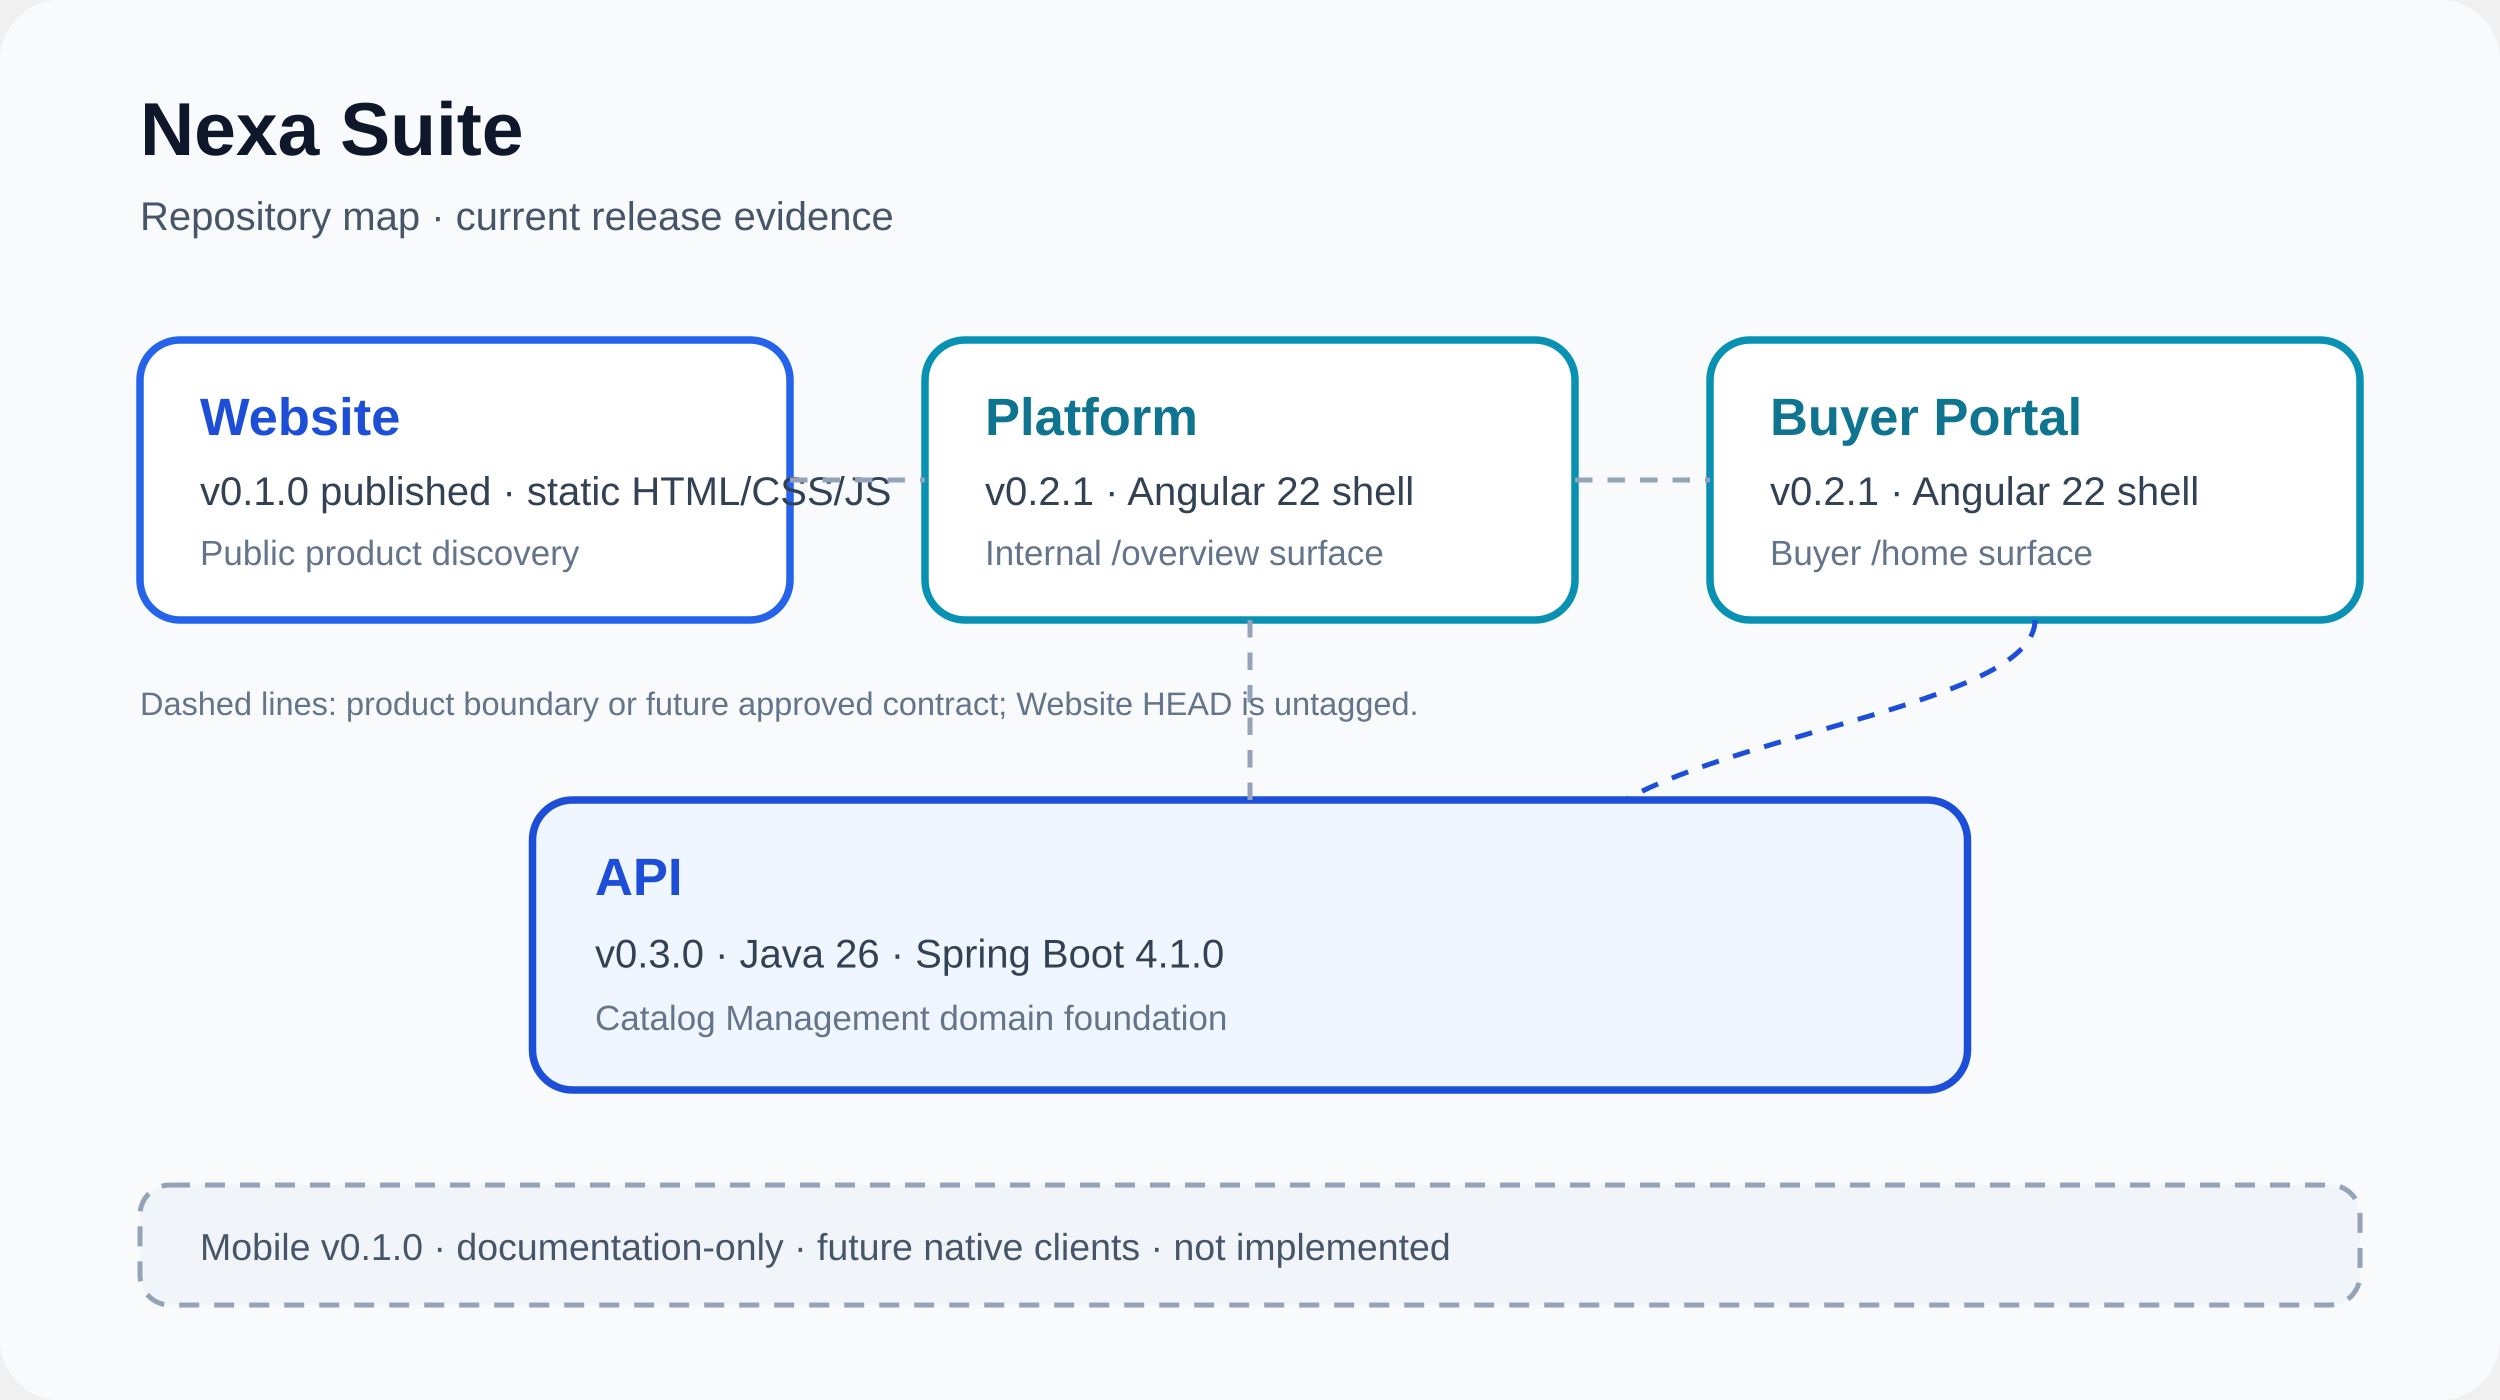
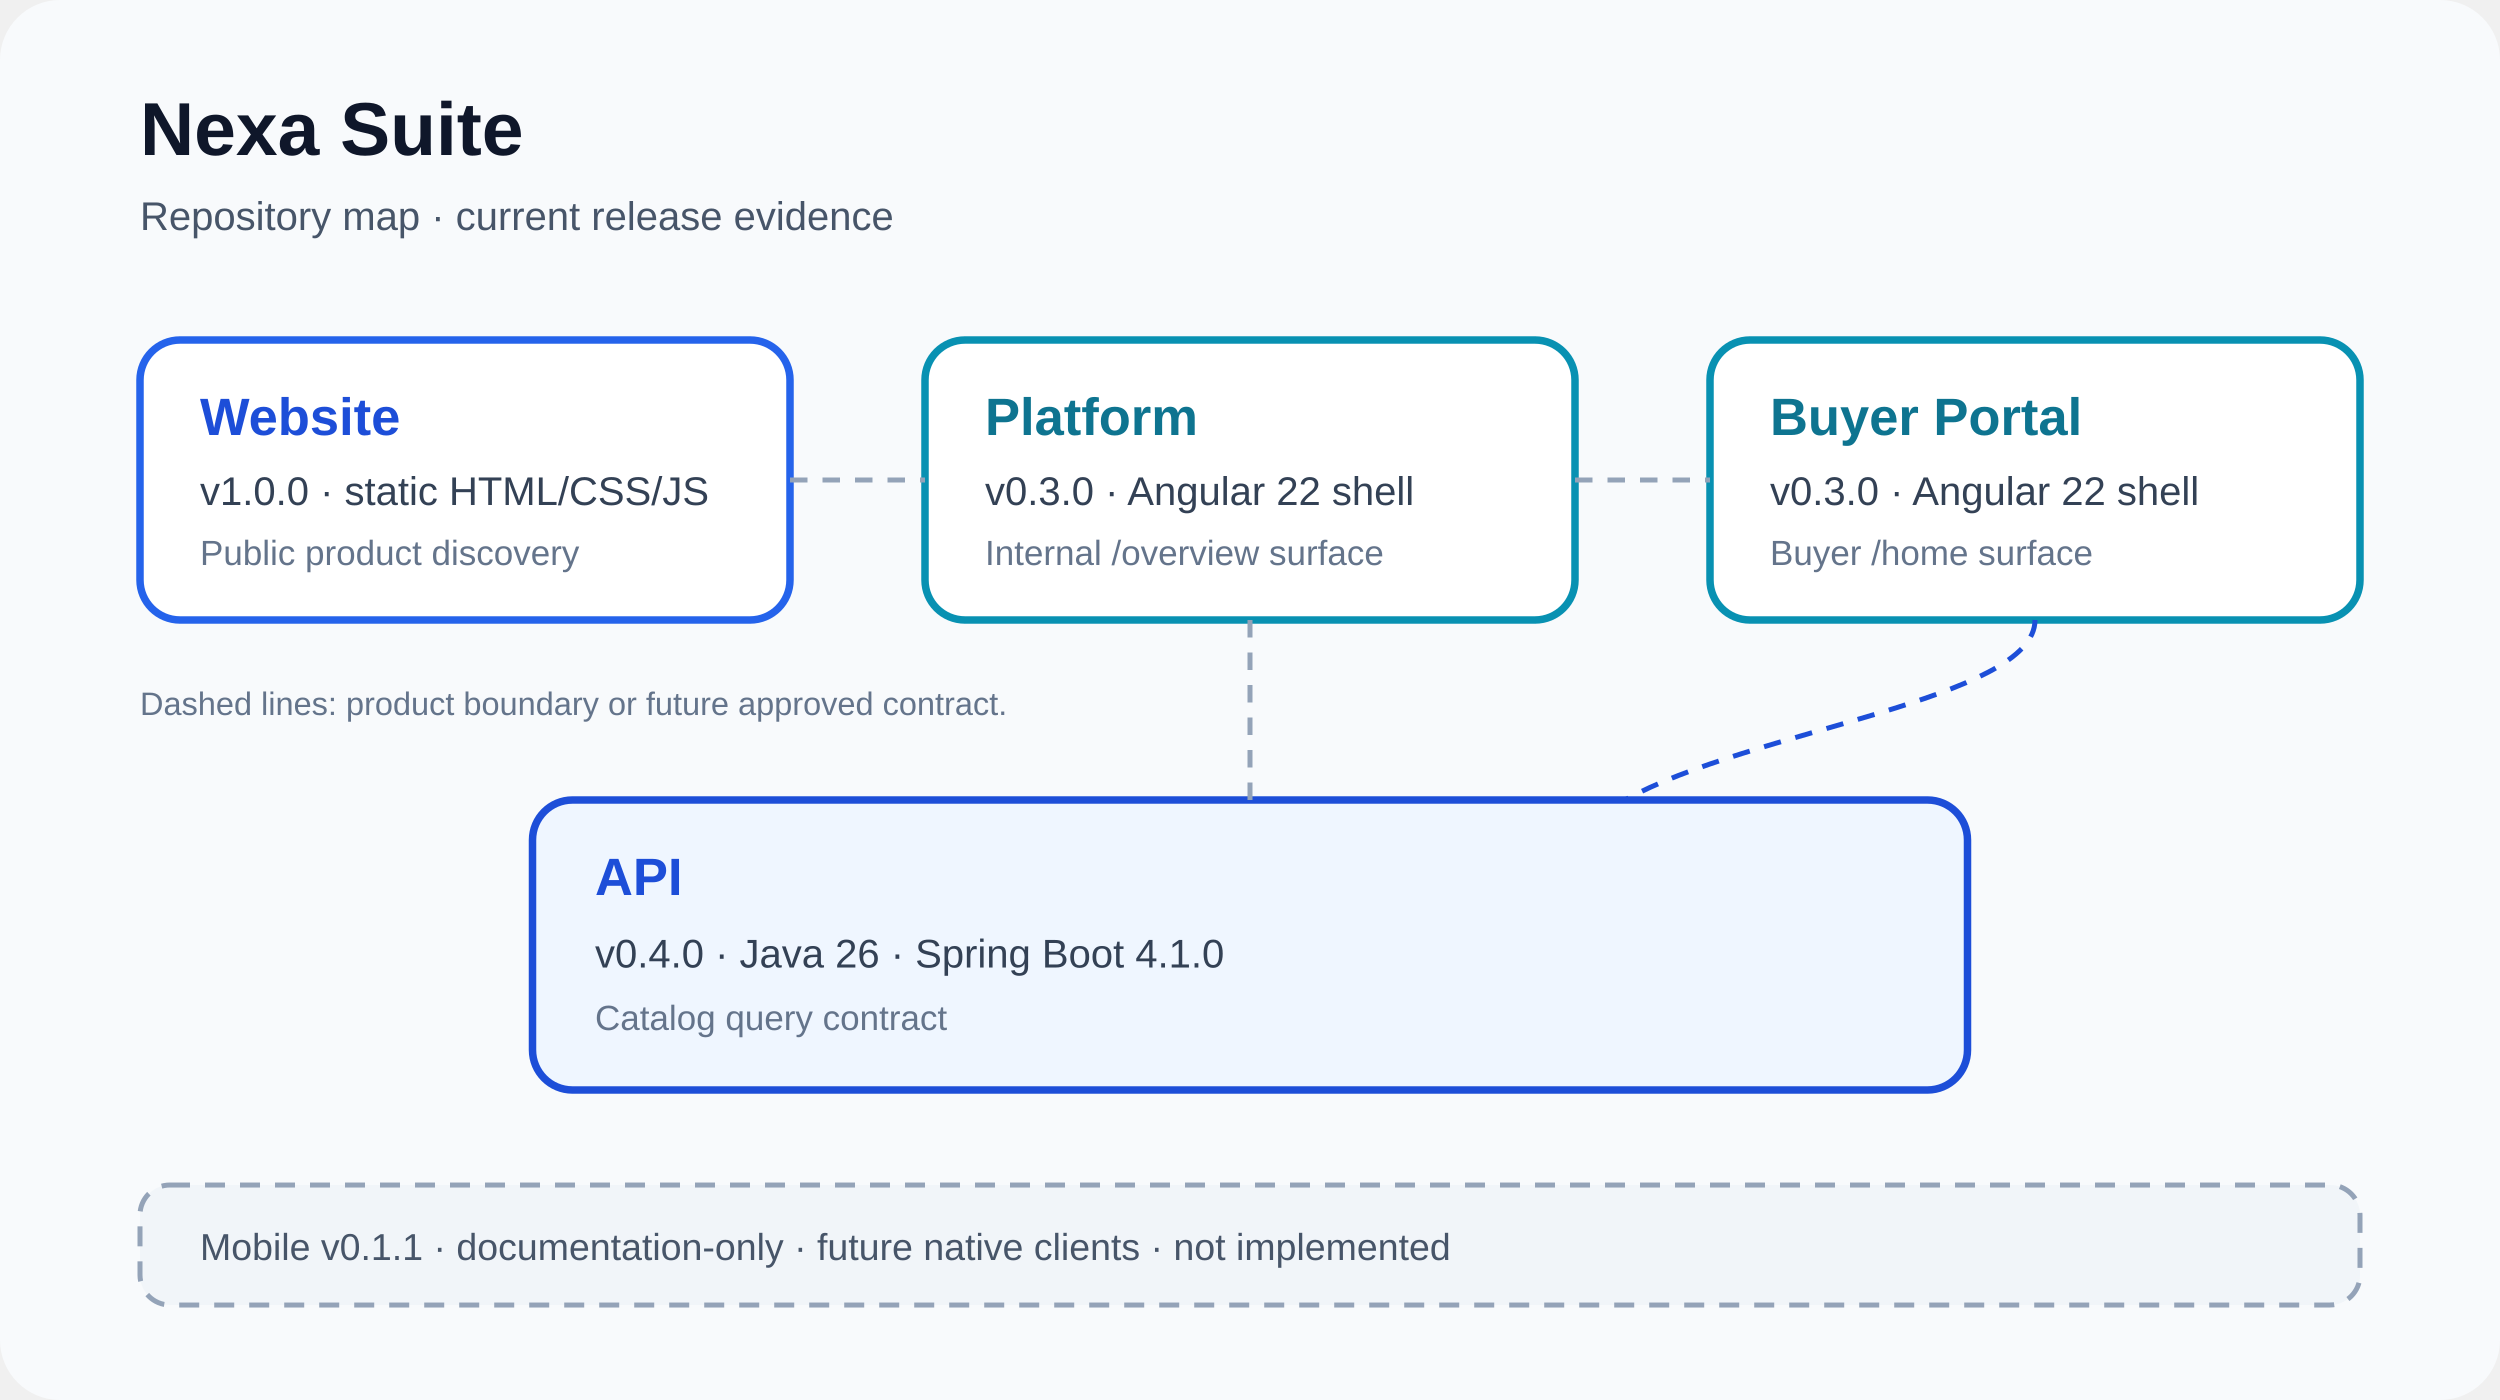
<svg xmlns="http://www.w3.org/2000/svg" width="1000" height="560" viewBox="0 0 1000 560" role="img" aria-labelledby="title desc">
  <rect width="1000" height="560" rx="24" fill="#f8fafc" />
  <text x="56" y="62" fill="#0f172a" font-family="Arial, sans-serif" font-size="30" font-weight="700">Nexa Suite</text>
  <text x="56" y="92" fill="#475569" font-family="Arial, sans-serif" font-size="16">Repository map · current release evidence</text>
-   <rect x="56" y="136" width="260" height="112" rx="16" fill="#ffffff" stroke="#2563eb" stroke-width="3" />
+   <rect x="56" y="136" width="260" height="112" rx="16" fill="#fff" stroke="#2563eb" stroke-width="3" />
  <text x="80" y="174" fill="#1d4ed8" font-family="Arial, sans-serif" font-size="21" font-weight="700">Website</text>
-   <text x="80" y="202" fill="#334155" font-family="Arial, sans-serif" font-size="16">v0.1.0 published · static HTML/CSS/JS</text>
+   <text x="80" y="202" fill="#334155" font-family="Arial, sans-serif" font-size="16">v1.0.0 · static HTML/CSS/JS</text>
  <text x="80" y="226" fill="#64748b" font-family="Arial, sans-serif" font-size="14">Public product discovery</text>
-   <rect x="370" y="136" width="260" height="112" rx="16" fill="#ffffff" stroke="#0891b2" stroke-width="3" />
+   <rect x="370" y="136" width="260" height="112" rx="16" fill="#fff" stroke="#0891b2" stroke-width="3" />
  <text x="394" y="174" fill="#0e7490" font-family="Arial, sans-serif" font-size="21" font-weight="700">Platform</text>
-   <text x="394" y="202" fill="#334155" font-family="Arial, sans-serif" font-size="16">v0.2.1 · Angular 22 shell</text>
+   <text x="394" y="202" fill="#334155" font-family="Arial, sans-serif" font-size="16">v0.3.0 · Angular 22 shell</text>
  <text x="394" y="226" fill="#64748b" font-family="Arial, sans-serif" font-size="14">Internal /overview surface</text>
-   <rect x="684" y="136" width="260" height="112" rx="16" fill="#ffffff" stroke="#0891b2" stroke-width="3" />
+   <rect x="684" y="136" width="260" height="112" rx="16" fill="#fff" stroke="#0891b2" stroke-width="3" />
  <text x="708" y="174" fill="#0e7490" font-family="Arial, sans-serif" font-size="21" font-weight="700">Buyer Portal</text>
-   <text x="708" y="202" fill="#334155" font-family="Arial, sans-serif" font-size="16">v0.2.1 · Angular 22 shell</text>
+   <text x="708" y="202" fill="#334155" font-family="Arial, sans-serif" font-size="16">v0.3.0 · Angular 22 shell</text>
  <text x="708" y="226" fill="#64748b" font-family="Arial, sans-serif" font-size="14">Buyer /home surface</text>
  <rect x="213" y="320" width="574" height="116" rx="16" fill="#eff6ff" stroke="#1d4ed8" stroke-width="3" />
  <text x="238" y="358" fill="#1d4ed8" font-family="Arial, sans-serif" font-size="21" font-weight="700">API</text>
-   <text x="238" y="387" fill="#334155" font-family="Arial, sans-serif" font-size="16">v0.3.0 · Java 26 · Spring Boot 4.1.0</text>
-   <text x="238" y="412" fill="#64748b" font-family="Arial, sans-serif" font-size="14">Catalog Management domain foundation</text>
+   <text x="238" y="387" fill="#334155" font-family="Arial, sans-serif" font-size="16">v0.4.0 · Java 26 · Spring Boot 4.1.0</text>
+   <text x="238" y="412" fill="#64748b" font-family="Arial, sans-serif" font-size="14">Catalog query contract</text>
  <rect x="56" y="474" width="888" height="48" rx="12" fill="#f1f5f9" stroke="#94a3b8" stroke-width="2" stroke-dasharray="8 6" />
-   <text x="80" y="504" fill="#475569" font-family="Arial, sans-serif" font-size="15">Mobile v0.1.0 · documentation-only · future native clients · not implemented</text>
+   <text x="80" y="504" fill="#475569" font-family="Arial, sans-serif" font-size="15">Mobile v0.1.1 · documentation-only · future native clients · not implemented</text>
  <path d="M316 192 H370 M630 192 H684 M500 248 V320" fill="none" stroke="#94a3b8" stroke-width="2" stroke-dasharray="7 6" />
  <path d="M814 248 C814 280 700 292 650 320" fill="none" stroke="#1d4ed8" stroke-width="2" stroke-dasharray="7 6" />
-   <text x="56" y="286" fill="#64748b" font-family="Arial, sans-serif" font-size="13">Dashed lines: product boundary or future approved contract; Website HEAD is untagged.</text>
+   <text x="56" y="286" fill="#64748b" font-family="Arial, sans-serif" font-size="13">Dashed lines: product boundary or future approved contract.</text>
</svg>
